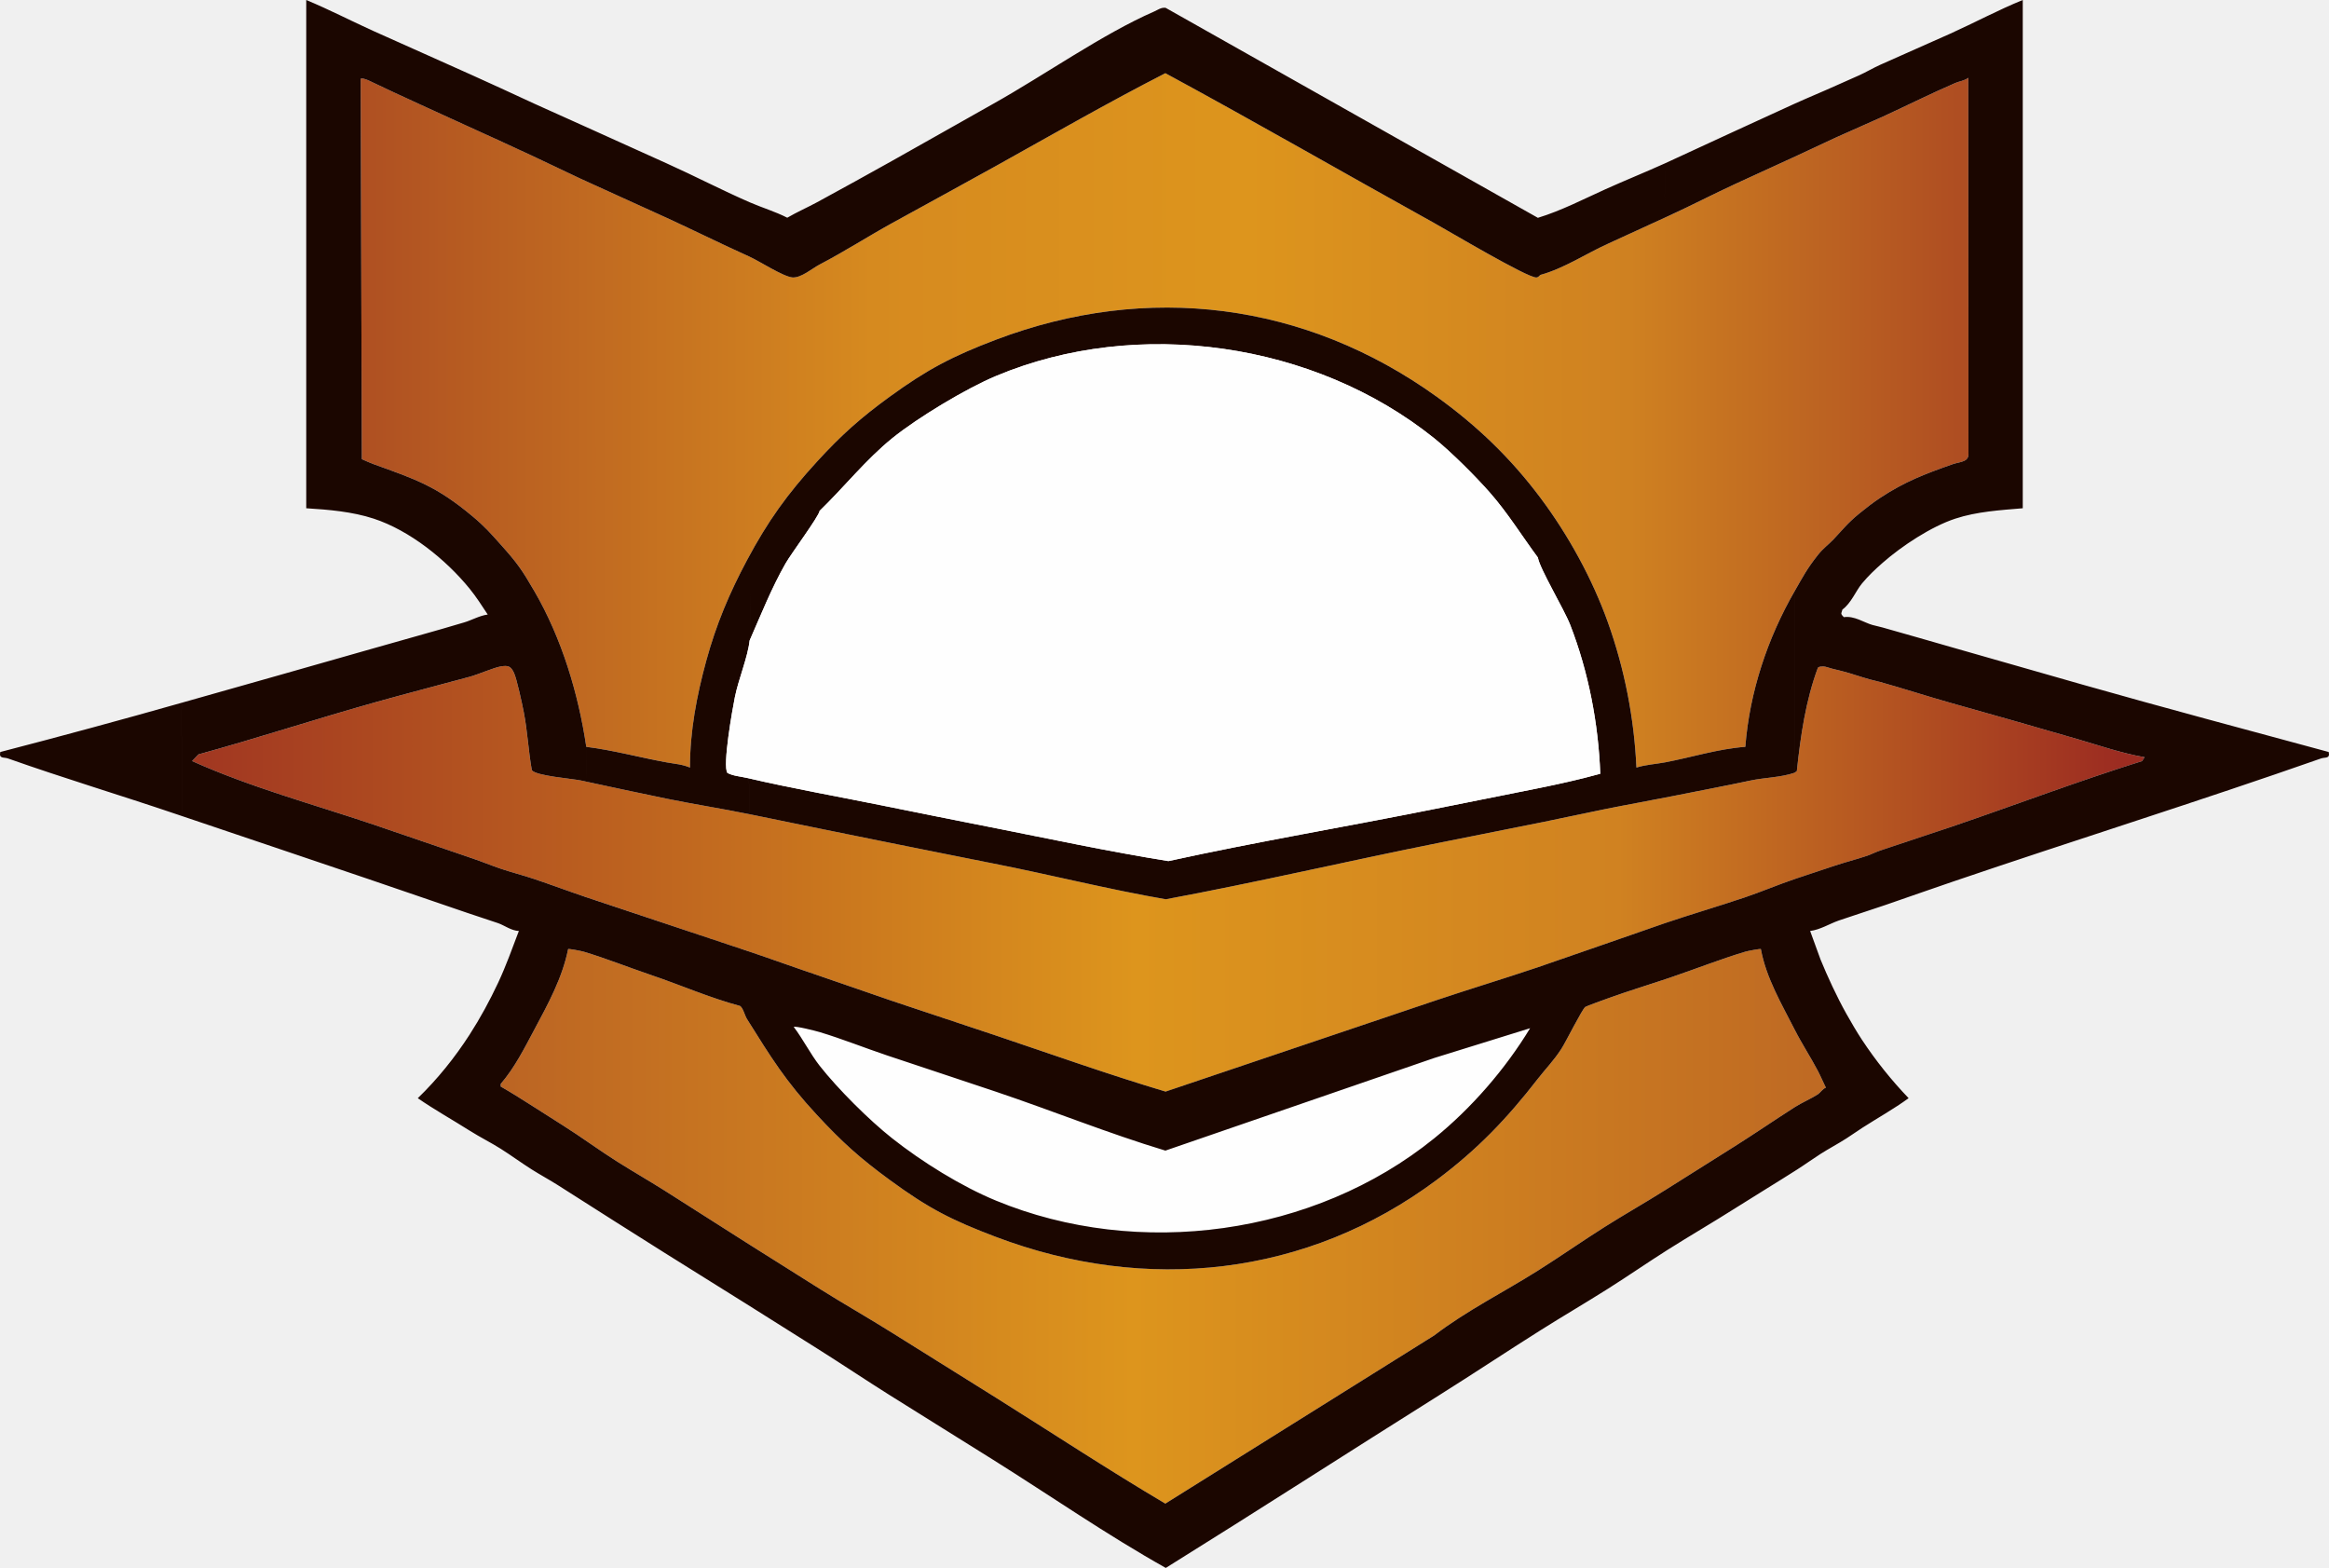
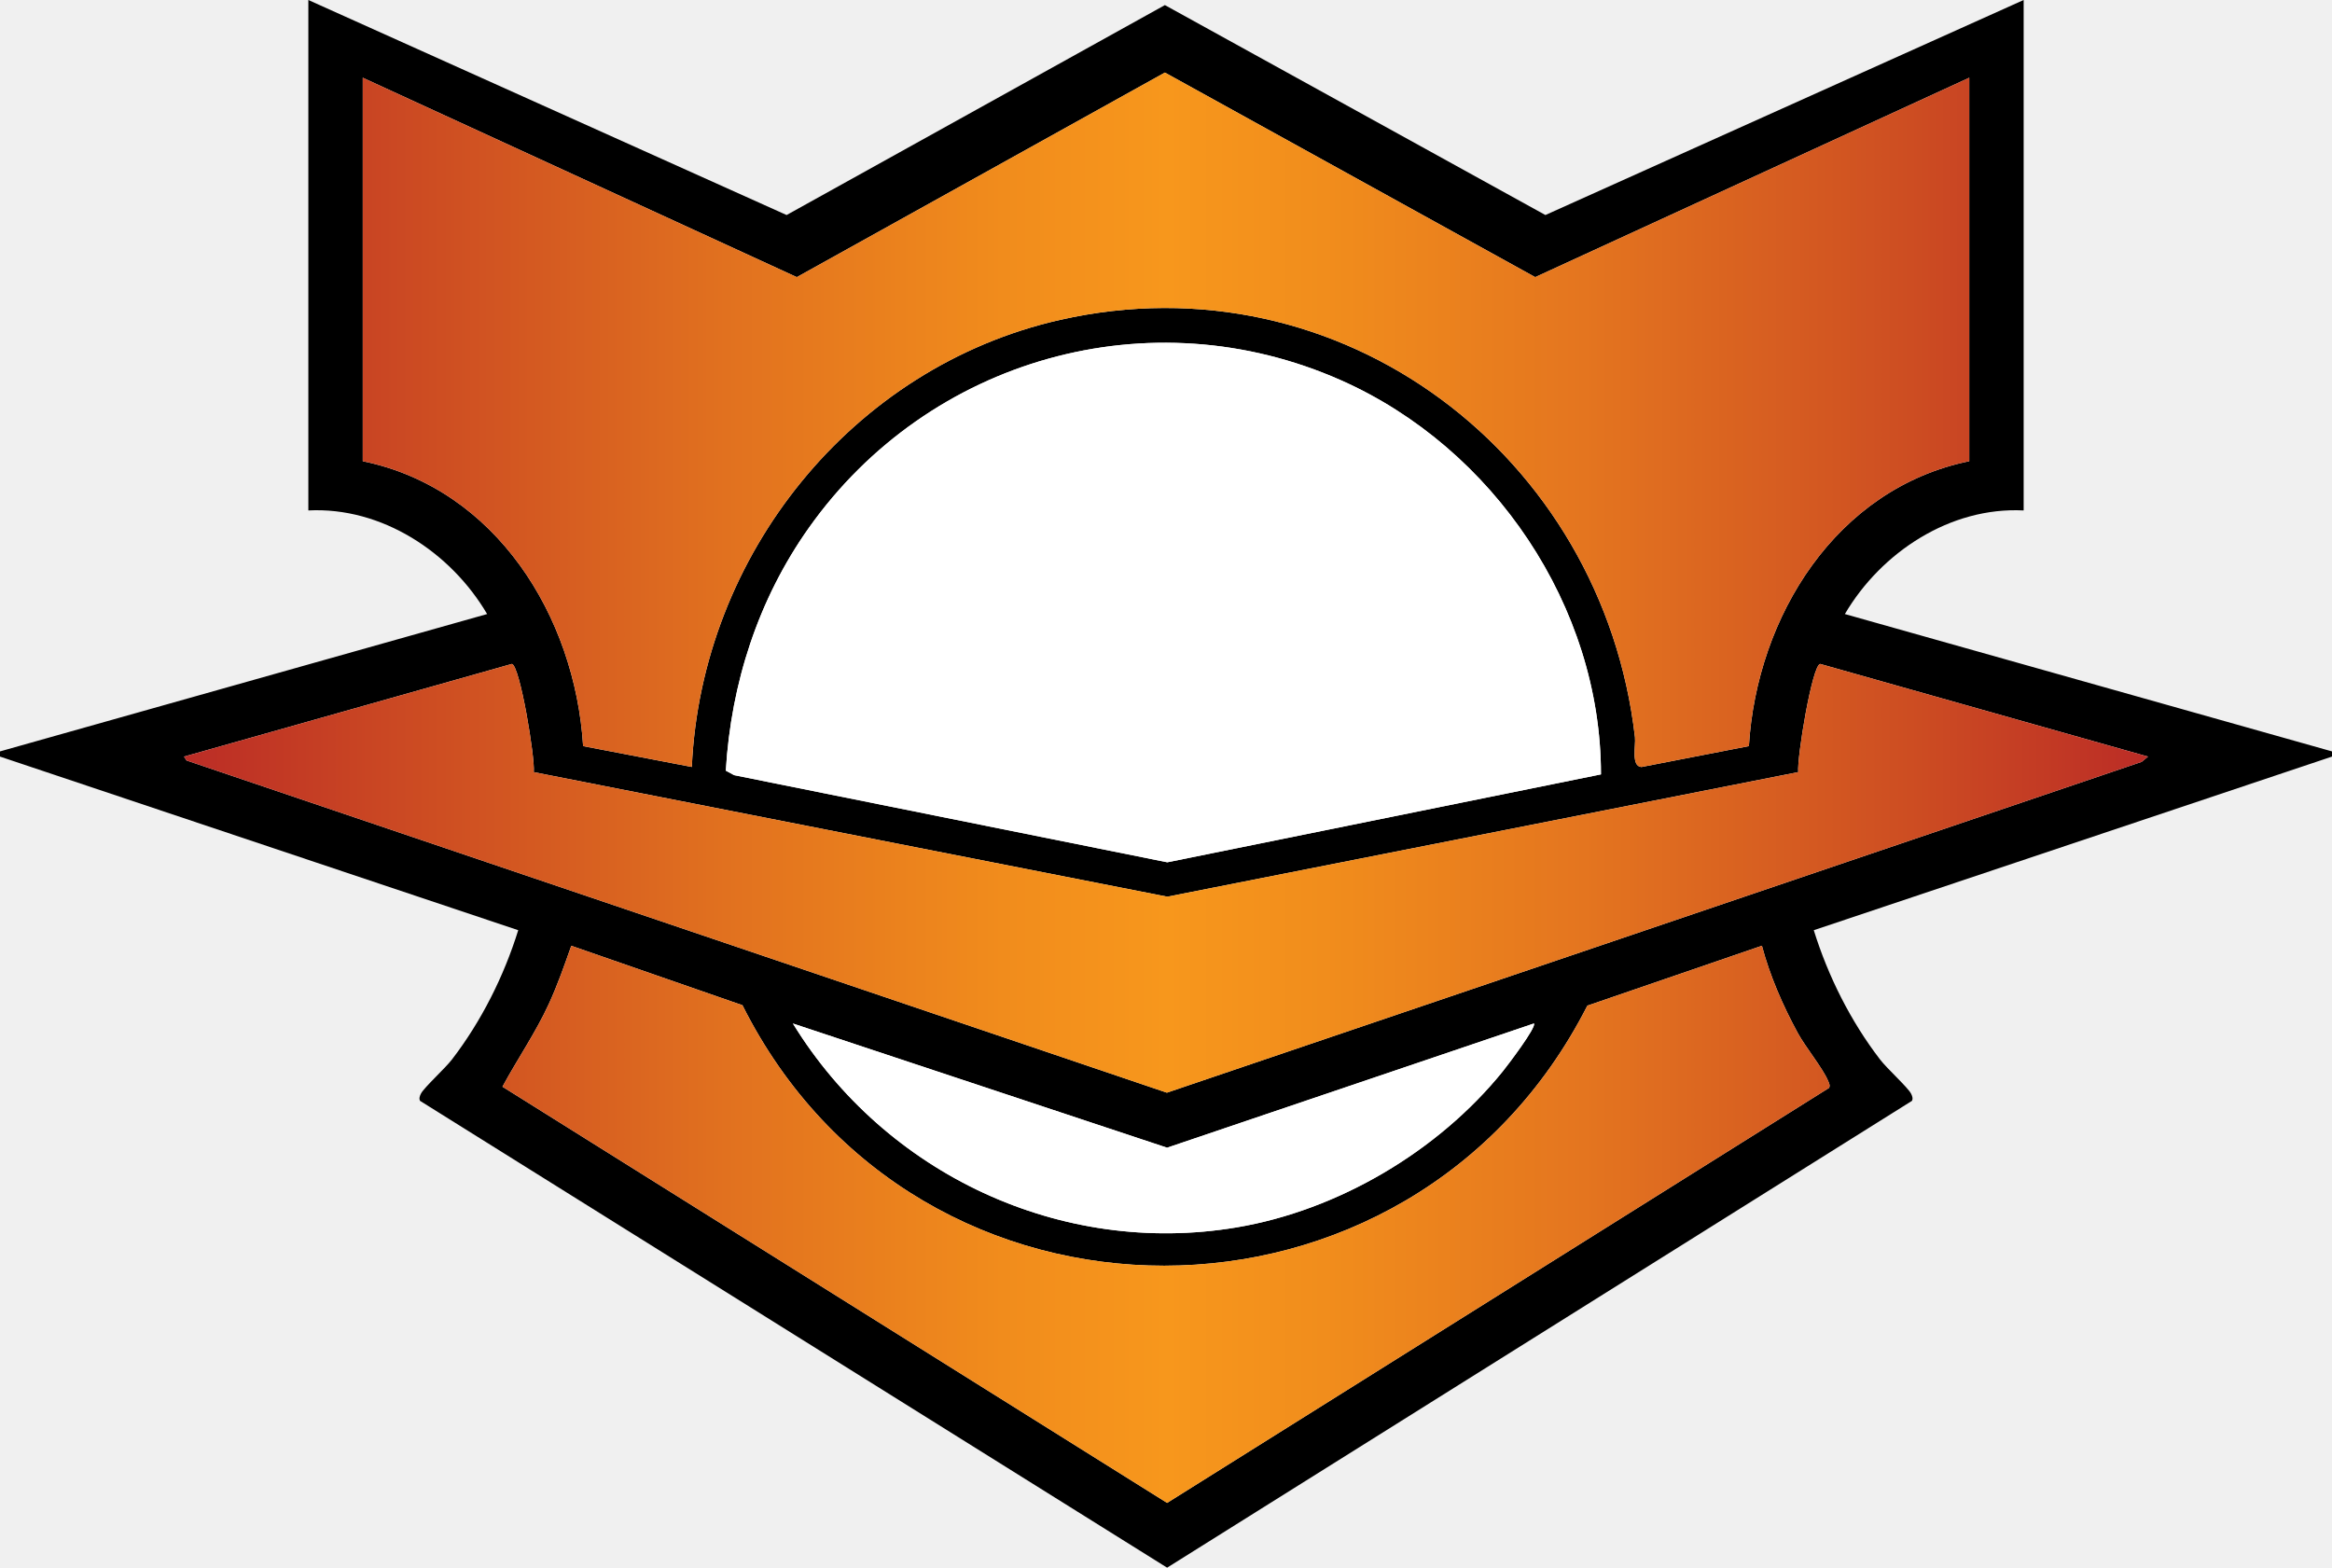
- <svg xmlns="http://www.w3.org/2000/svg" id="Layer_1" width="215.57" height="145.115" viewBox="0 0 215.57 145.115">
+ <svg xmlns="http://www.w3.org/2000/svg" id="Layer_1" width="216" height="145.208" viewBox="0 0 216 145.208">
  <defs>
-     <style>.cls-1{fill:url(#linear-gradient-2);}.cls-2{fill:url(#linear-gradient-3);}.cls-3{fill:#1b0600;}.cls-4{fill:#fefefe;}.cls-5{fill:url(#linear-gradient);}</style>
-     <linearGradient id="linear-gradient" x1="1124.736" y1="-1960.984" x2="622.736" y2="-1961.078" gradientTransform="translate(-102.3632 -357.1552) scale(.24 -.24)" gradientUnits="userSpaceOnUse">
-       <stop offset="0" stop-color="#bf6a23" />
-       <stop offset=".52" stop-color="#dd951d" />
-       <stop offset="1" stop-color="#bc6523" />
-     </linearGradient>
-     <linearGradient id="linear-gradient-2" x1="506.521" y1="-1826.981" x2="1243.521" y2="-1827.129" gradientTransform="translate(-102.3632 -357.1552) scale(.24 -.24)" gradientUnits="userSpaceOnUse">
-       <stop offset="0" stop-color="#a23821" />
-       <stop offset=".486" stop-color="#dd951d" />
-       <stop offset=".738" stop-color="#d08221" />
-       <stop offset="1" stop-color="#9c2c21" />
-     </linearGradient>
-     <linearGradient id="linear-gradient-3" x1="1181.641" y1="-1650.241" x2="566.641" y2="-1650.286" gradientTransform="translate(-102.3632 -357.1552) scale(.24 -.24)" gradientUnits="userSpaceOnUse">
-       <stop offset="0" stop-color="#af4e22" />
-       <stop offset=".206" stop-color="#cf8121" />
-       <stop offset=".446" stop-color="#dd951d" />
-       <stop offset=".681" stop-color="#d68a1f" />
-       <stop offset="1" stop-color="#af5022" />
+     <style>.cls-1{fill:#fff;}.cls-2{fill:url(#linear-gradient);}</style>
+     <linearGradient id="linear-gradient" x1="17.04" y1="72.965" x2="198.96" y2="72.965" gradientUnits="userSpaceOnUse">
+       <stop offset="0" stop-color="#bb2c26" />
+       <stop offset=".094" stop-color="#c94523" />
+       <stop offset=".276" stop-color="#e1711f" />
+       <stop offset=".417" stop-color="#f18c1c" />
+       <stop offset=".5" stop-color="#f7971c" />
+       <stop offset=".581" stop-color="#f18d1c" />
+       <stop offset=".713" stop-color="#e4751f" />
+       <stop offset=".879" stop-color="#cd4d22" />
+       <stop offset="1" stop-color="#bb2c26" />
    </linearGradient>
  </defs>
-   <path class="cls-5" d="M54.025,88.08c1.951.58,4.234,1.481,6.24,2.16,2.746.929,5.418,2.109,8.236,2.863.296.208.423.863.644,1.217,2.248,3.588,3.567,5.74,6.48,8.88,2.33,2.511,3.959,3.978,6.72,6,3.578,2.621,5.691,3.71,9.84,5.28,13.879,5.253,28.784,3.691,40.8-5.28,3.762-2.809,6.501-5.673,9.36-9.36.727-.937,1.443-1.641,2.165-2.755.446-.688,1.919-3.67,2.225-3.894.104-.076,1.73-.661,2.09-.791,1.871-.677,3.865-1.279,5.76-1.92,2.234-.756,4.78-1.752,6.96-2.4.229-.068,1.384-.289,1.439-.241.496,2.687,1.909,5.053,3.121,7.441.669,1.317,1.521,2.617,2.16,3.84.257.491.487,1.044.737,1.546-.301.105-.511.466-.737.614-.606.398-1.464.754-2.16,1.2-1.844,1.181-3.672,2.432-5.52,3.6-2.155,1.362-4.324,2.72-6.48,4.08-1.813,1.144-3.702,2.213-5.52,3.36-2.099,1.324-4.149,2.762-6.24,4.08-3.179,2.004-6.592,3.701-9.6,6l-24.884,15.562c-5.304-3.138-10.458-6.531-15.676-9.802-3.195-2.003-6.406-3.996-9.6-6-2.212-1.388-4.544-2.711-6.72-4.08-2.147-1.35-4.358-2.745-6.48-4.08-2.617-1.646-5.278-3.379-7.92-5.04-1.423-.895-2.93-1.765-4.32-2.64-1.689-1.063-3.337-2.287-5.04-3.36-.877-.552-1.761-1.118-2.64-1.68-1.019-.651-2.065-1.313-3.12-1.92v-.24c1.302-1.519,2.186-3.295,3.12-5.04,1.265-2.365,2.586-4.772,3.121-7.441.055-.048,1.21.173,1.439.241h0Z" />
-   <path class="cls-4" d="M75.865,95.52c2.06.62,4.179,1.468,6.24,2.16,3.353,1.126,6.727,2.231,10.08,3.36,5.221,1.757,10.39,3.854,15.683,5.451l24.877-8.571,8.882-2.758c-2.291,3.78-5.43,7.402-8.882,10.198-11.102,8.992-27.357,11.212-40.56,5.76-3.245-1.34-6.846-3.586-9.6-5.76-2.143-1.691-5.034-4.575-6.72-6.72-.845-1.075-1.556-2.492-2.4-3.598.147-.11,2.044.37,2.4.478Z" />
-   <path class="cls-1" d="M49.225,71.28c.373.532,3.733.783,4.56.96,2.638.564,5.273,1.14,7.92,1.68,2.549.52,5.136.922,7.68,1.44,4.319.88,8.631,1.777,12.96,2.64,3.198.637,6.395,1.291,9.6,1.92,5.32,1.045,10.609,2.387,15.96,3.311,8.471-1.574,16.88-3.548,25.32-5.231,3.201-.638,6.404-1.276,9.6-1.92,1.922-.387,3.845-.814,5.76-1.2,2.046-.413,4.176-.787,6.24-1.2,2.41-.482,4.795-.925,7.2-1.44,1.281-.274,2.792-.279,4.08-.72l.207-.153c.343-3.227.822-6.547,1.953-9.574.134-.107.315-.11.479-.113.229-.004.677.179.96.24.302.065.655.161.96.24.783.204,1.6.5,2.4.72.321.088.647.153.96.24,2.161.602,4.316,1.312,6.48,1.92,3.922,1.103,7.849,2.219,11.76,3.36,2.08.607,4.099,1.312,6.24,1.683l-.239.358c-5.977,1.871-11.838,4.104-17.76,6.12-2.151.732-4.327,1.429-6.48,2.16-.445.151-.848.36-1.2.48-1.014.345-2.094.611-3.12.96-1.195.406-2.405.794-3.6,1.2-1.525.518-3.089,1.181-4.56,1.68-2.441.829-4.978,1.564-7.44,2.4-1.842.625-3.683,1.299-5.52,1.92-2.083.704-4.162,1.458-6.24,2.16-3.18,1.074-6.416,2.046-9.6,3.12l-24.86,8.388c-5.364-1.6-10.638-3.487-15.94-5.268-3.114-1.046-6.247-2.07-9.36-3.12-2.32-.783-4.635-1.615-6.96-2.4-2.081-.702-4.159-1.458-6.24-2.16-3.113-1.051-6.248-2.067-9.36-3.12-1.914-.648-3.846-1.273-5.76-1.92-1.6-.541-3.193-1.137-4.8-1.68-1.022-.345-2.107-.618-3.12-.96-.882-.298-1.747-.659-2.64-.96-3.042-1.027-6.076-2.094-9.12-3.12-5.612-1.891-11.404-3.455-16.803-5.882l.584-.616c5.429-1.493,10.804-3.258,16.218-4.782,2.941-.828,5.93-1.597,8.88-2.4.827-.225,2.239-.851,2.88-.96.694-.118.931-.022,1.222.578.264.545.764,2.891.912,3.647.346,1.777.427,3.597.746,5.374h0Z" />
-   <path class="cls-2" d="M132.745,20.64c1.355.751,8.664,5.103,9.466,5.041.214-.016.316-.225.374-.241,2.181-.599,4.196-1.953,6.24-2.88,1.925-.873,3.841-1.758,5.76-2.64,2.016-.927,3.998-1.955,6-2.88,1.908-.881,3.858-1.76,5.76-2.64,1.192-.551,2.417-1.133,3.6-1.68.697-.322,1.462-.637,2.16-.96.716-.331,1.445-.632,2.16-.96,2.229-1.024,4.476-2.151,6.72-3.12.382-.165.839-.203,1.198-.48l.015,34.692c.086.895-.773.828-1.452,1.067-2.578.91-4.41,1.595-6.72,3.12-.704.464-1.271.914-1.92,1.44-1.086.88-1.561,1.516-2.4,2.4-.484.51-.932.802-1.44,1.44-1.011,1.271-1.393,2.025-2.16,3.36-2.506,4.359-4.164,9.319-4.56,14.4-2.53.188-4.967.974-7.44,1.44-.873.165-1.781.211-2.638.479-.213-4.586-1.096-9.123-2.642-13.439-1.448-4.045-3.668-8.087-6.24-11.52-2.758-3.681-5.87-6.678-9.6-9.36-12.162-8.743-26.773-10.602-40.8-5.28-4.008,1.521-6.348,2.739-9.84,5.28-2.697,1.963-4.466,3.538-6.72,6-2.754,3.008-4.544,5.498-6.48,9.12-1.632,3.053-2.854,5.95-3.772,9.308-.888,3.247-1.509,6.51-1.511,9.892-.685-.299-1.434-.348-2.158-.48-2.482-.452-4.93-1.125-7.44-1.44-.73-4.922-2.271-10.045-4.8-14.4-1.152-1.985-1.581-2.604-3.12-4.32-.974-1.086-1.466-1.661-2.64-2.64-3.314-2.764-5.178-3.378-9.12-4.8-.359-.13-.741-.307-1.094-.466l-.107-35.173c.018-.174.658.089.721.119,3.106,1.489,6.233,2.88,9.36,4.32.876.404,1.766.797,2.64,1.2,1.004.463,2.088.963,3.12,1.44,1.518.701,3.033,1.456,4.56,2.16,2.625,1.21,5.326,2.409,7.92,3.6,2.553,1.172,5.1,2.437,7.68,3.6.888.4,3.134,1.863,3.978,1.917.793.051,1.83-.847,2.502-1.197,2.297-1.199,4.465-2.595,6.72-3.84,3.197-1.765,6.409-3.503,9.6-5.28,5.202-2.897,10.377-5.872,15.681-8.586,8.35,4.52,16.578,9.265,24.879,13.866Z" />
-   <path class="cls-3" d="M49.465,54.72l-.24,16.56c-.319-1.777-.399-3.597-.746-5.374-.148-.757-.648-3.102-.912-3.647-.291-.601-.528-.696-1.222-.578v-11.28c1.539,1.716,1.968,2.335,3.12,4.32ZM132.745,123.6c.038,1.558-.052,3.131-0,4.691.015.462-.245.963.48.829-8.45,5.31-16.849,10.719-25.321,15.995-5.478-3.072-10.646-6.663-15.959-9.995.549-1.788.094-3.896.24-5.76,5.219,3.272,10.373,6.665,15.676,9.802l24.884-15.562v-0ZM92.185,129.36c-.146,1.864.309,3.972-.24,5.76-3.195-2.003-6.407-3.994-9.6-6,.549-1.788.094-3.896.24-5.76,3.194,2.004,6.405,3.997,9.6,6v0ZM142.345,117.6c.146,1.783-.309,3.815.24,5.52-3.128,1.973-6.223,4.029-9.36,6-.725.134-.465-.367-.48-.829-.052-1.56.038-3.133 0-4.691,3.008-2.299,6.421-3.996,9.6-6h-0ZM49.465,81.36v13.92c-.934,1.745-1.818,3.521-3.12,5.04,0-2.677.032-5.364.004-8.043-.004-.406.153-1.067-.244-1.317.731-1.559,1.31-3.188,1.921-4.796-.695-.021-1.349-.527-1.921-.724.548-1.538.096-3.42.24-5.04,1.013.342,2.098.615,3.12.96ZM69.385,115.2c-.146,1.783.309,3.815-.24,5.52-2.551-1.608-5.128-3.19-7.68-4.8.415-1.733.383-4.023,0-5.76,2.642,1.661,5.303,3.394,7.92,5.04ZM169.705,80.16c.04,1.398-.055,2.811-0,4.211.018.462-.247.963.48.829-.827.288-1.714.85-2.641.964l.961,2.636-.24,10.32c-.639-1.223-1.491-2.523-2.16-3.84v-13.92c1.195-.406,2.405-.794,3.6-1.2ZM82.585,123.36c-.146,1.864.309,3.972-.24,5.76-2.253-1.415-4.473-2.908-6.72-4.32.549-1.705.094-3.737.24-5.52,2.176,1.369,4.508,2.692,6.72,4.08ZM75.865,119.28c-.146,1.783.309,3.815-.24,5.52-2.154-1.354-4.358-2.743-6.48-4.08.549-1.705.094-3.737.24-5.52,2.122,1.335,4.333,2.73,6.48,4.08ZM160.585,106.08c-.383,1.737-.415,4.027,0,5.76-2.056,1.305-4.216,2.56-6.24,3.84-.549-1.705-.094-3.737-.24-5.52,2.156-1.36,4.325-2.718,6.48-4.08h0ZM148.825,119.28c-2.064,1.304-4.181,2.541-6.24,3.84-.549-1.705-.094-3.737-.24-5.52,2.092-1.318,4.141-2.756,6.24-4.08.146,1.864-.309,3.972.24,5.76ZM168.505,88.8c.632,1.547,1.501,3.436,2.4,5.04v11.52c-.789.508-1.61.935-2.4,1.44-.549-1.705-.094-3.737-.24-5.52.226-.148.436-.509.737-.614-.25-.502-.48-1.055-.737-1.546,0,0,.24-10.32.24-10.32ZM166.345,108.24c-1.91,1.218-3.85,2.388-5.76,3.6-.415-1.733-.383-4.023,0-5.76,1.848-1.168,3.676-2.419,5.52-3.6.146,1.864-.309,3.972.24,5.76h-0ZM46.345,100.32v6c-.855-.541-1.933-1.081-2.88-1.68.398-.249.239-.91.244-1.317.026-2.078.022-4.169,0-6.247-.004-.406.153-1.067-.244-1.317.979-1.516,1.873-3.164,2.64-4.8.397.249.24.911.244,1.317.028,2.679-.004,5.367-.004,8.043ZM154.105,110.16c.146,1.783-.309,3.815.24,5.52-1.833,1.16-3.668,2.43-5.52,3.6-.549-1.788-.094-3.896-.24-5.76,1.818-1.147,3.707-2.216,5.52-3.36ZM57.145,107.52c-.146,1.783.309,3.815-.24,5.52-1.758-1.109-3.556-2.27-5.28-3.36l.48-5.52c1.703,1.073,3.351,2.297,5.04,3.36ZM61.465,110.16c.383,1.737.415,4.027,0,5.76-1.519-.958-3.043-1.923-4.56-2.88.549-1.705.094-3.737.24-5.52,1.39.875,2.897,1.745,4.32,2.64ZM43.465,104.64c-1.59-1.006-3.244-1.928-4.795-3,1.822-1.76,3.424-3.756,4.795-5.88.397.249.24.911.244,1.317.022,2.078.026,4.169,0,6.247-.005.406.154,1.067-.244,1.317ZM172.345,104.4c-.397-.249-.24-.911-.244-1.317-.019-1.839-.023-3.688,0-5.527.005-.406-.154-1.067.244-1.317,1.271,1.926,2.718,3.733,4.315,5.4-1.381,1.006-2.884,1.839-4.315,2.76ZM46.345,100.56c1.055.607,2.101,1.269,3.12,1.92-.146,1.864.309,3.972-.24,5.76-.975-.616-1.921-1.313-2.88-1.92,0-1.917,0-3.843,0-5.76ZM170.905,93.84c.429.766.959,1.671,1.44,2.4-.398.249-.239.91-.244,1.317-.023,1.839-.019,3.688,0,5.527.004.406-.153,1.067.244,1.317-.447.288-.946.642-1.44.96v-11.52ZM49.465,102.48c.879.562,1.763,1.128,2.64,1.68l-.48,5.52c-.779-.492-1.607-.939-2.4-1.44.549-1.788.094-3.896.24-5.76ZM168.265,101.28c.146,1.783-.309,3.815.24,5.52-.716.457-1.434.977-2.16,1.44-.549-1.788-.094-3.896-.24-5.76.696-.446,1.554-.802,2.16-1.2ZM54.265,83.04c-.144,1.62.308,3.502-.24,5.04-.229-.068-1.384-.289-1.439-.241-.535,2.668-1.856,5.076-3.121,7.441v-13.92c1.607.543,3.2,1.139,4.8,1.68ZM166.105,81.36v13.92c-1.212-2.388-2.626-4.754-3.121-7.441-.055-.048-1.21.173-1.439.241v-5.04c1.471-.499,3.035-1.162,4.56-1.68ZM132.985,109.2c-12.016,8.971-26.921,10.533-40.8,5.28v-3.36c13.203,5.452,29.458,3.232,40.56-5.76.135,1.222-.302,2.756.24,3.84ZM142.345,89.52v10.32c-2.859,3.687-5.598,6.551-9.36,9.36-.542-1.084-.105-2.618-.24-3.84,3.452-2.796,6.592-6.418,8.882-10.198l-8.882,2.758v-5.28c3.184-1.074,6.42-2.046,9.6-3.12ZM75.625,90.24c.524,1.652.113,3.558.24,5.28-.356-.107-2.253-.587-2.4-.478.844,1.105,1.555,2.522,2.4,3.598-.142,1.457.307,3.19-.24,4.56-2.913-3.14-4.232-5.292-6.48-8.88.55-1.954.093-4.213.24-6.24,2.081.702,4.159,1.458,6.24,2.16ZM92.185,111.12v3.36c-4.149-1.57-6.262-2.659-9.84-5.28.542-1.084.105-2.618.24-3.84,2.754,2.174,6.355,4.42,9.6,5.76ZM82.585,105.36c-.135,1.222.302,2.756-.24,3.84-2.761-2.022-4.39-3.489-6.72-6,.547-1.37.098-3.103.24-4.56,1.686,2.145,4.577,5.029,6.72,6.72ZM168.265,51.36c.204,3.073-.269,6.47-.016,9.503.042.507.028.561.496.817-.165.003-.346.005-.479.113-1.132,3.027-1.611,6.347-1.953,9.574l-.207.153v-16.8c.767-1.335,1.149-2.089,2.16-3.36h0ZM192.745,63.36c7.573,2.151,15.2,4.181,22.8,6.24.14.648-.329.461-.712.596-11.305,3.967-22.75,7.544-34.088,11.404-.548-1.538-.096-3.42-.24-5.04,5.923-2.016,11.783-4.249,17.76-6.12l.239-.358c-2.141-.37-4.16-1.076-6.24-1.683.034-1.399-.047-2.81-0-4.211.015-.462-.245-.963.48-.829ZM34.585,60v5.04c-5.414,1.524-10.789,3.289-16.218,4.782l-.584.616c5.399,2.428,11.191,3.991,16.803,5.882-.04,1.398.055,2.811 0,4.211-.018.462.247.963-.48.829-5.911-2.014-11.847-3.994-17.76-6,.727.134.462-.367.48-.829.125-3.154-.092-6.337-0-9.491,5.912-1.68,11.851-3.342,17.76-5.04ZM16.825,65.04c-.092,3.153.125,6.337 0,9.491-.018.462.247.963-.48.829-5.184-1.759-10.445-3.335-15.608-5.164-.382-.135-.852.053-.712-.596,5.611-1.456,11.225-2.976,16.8-4.56ZM43.705,79.44c-.04,1.398.055,2.811 0,4.211-.018.462.247.963-.48.829-3.033-1.045-6.086-2.086-9.12-3.12.727.134.462-.367.48-.829.055-1.4-.04-2.813-0-4.211,3.044,1.026,6.078,2.093,9.12,3.12ZM180.505,76.56c.144,1.62-.308,3.502.24,5.04-2.077.707-4.161,1.446-6.24,2.16-.727.134-.462-.367-.48-.829-.055-1.4.04-2.813 0-4.211,2.153-.731,4.329-1.428,6.48-2.16ZM172.825,79.2c.144,1.62-.308,3.502.24,5.04-.956.329-1.931.63-2.88.96-.727.134-.462-.367-.48-.829-.055-1.4.04-2.813 0-4.211,1.026-.349,2.106-.615,3.12-.96ZM46.345,80.4c-.144,1.62.308,3.502-.24,5.04-.953-.328-1.922-.63-2.88-.96.727.134.462-.367.48-.829.055-1.4-.04-2.813-0-4.211.893.301,1.758.662,2.64.96ZM174.025,78.72c.04,1.398-.055,2.811-0,4.211.018.462-.247.963.48.829-.479.165-.966.317-1.44.48-.548-1.538-.096-3.42-.24-5.04.352-.12.755-.329,1.2-.48h0ZM180.985,60c3.915,1.111,7.874,2.256,11.76,3.36-.725-.134-.465.367-.48.829-.047,1.401.034,2.812 0,4.211-3.91-1.141-7.838-2.257-11.76-3.36.034-1.399-.047-2.81-0-4.211.015-.462-.245-.963.48-.829ZM42.985,57.6c.839-.029.663-.148.721.588.106,1.35.107,3.159-.241,4.452-2.95.803-5.939,1.572-8.88,2.4v-5.04c2.785-.8,5.628-1.568,8.4-2.4ZM180.985,60c-.725-.134-.465.367-.48.829-.047,1.401.034,2.812 0,4.211-2.164-.608-4.319-1.318-6.48-1.92.144-1.62-.308-3.502.24-5.04,2.248.627,4.481,1.284,6.72,1.92h-0ZM173.305,57.84c-.725-.134-.465.367-.48.829-.044,1.339-.152,2.95.24,4.211-.8-.22-1.617-.516-2.4-.72-.048-1.674.066-3.368,0-5.04.963-.15,1.882.509,2.64.72ZM173.305,57.84c.308.085.628.147.96.24-.548,1.538-.096,3.42-.24,5.04-.313-.087-.639-.152-.96-.24-.392-1.261-.284-2.872-.24-4.211.015-.462-.245-.963.48-.829ZM69.385,88.08c-.147,2.027.31,4.286-.24,6.24-.222-.354-.349-1.009-.644-1.217-2.817-.754-5.49-1.934-8.236-2.863-.127-1.722.284-3.628-.24-5.28,3.112,1.053,6.247,2.069,9.36,3.12ZM148.585,87.36c.144,1.62-.308,3.502.24,5.04-.36.13-1.985.715-2.09.791-.306.224-1.779,3.206-2.225,3.894-.722,1.114-1.439,1.818-2.165,2.755v-10.32c2.078-.702,4.157-1.456,6.24-2.16h-0ZM161.545,83.04v5.04c-2.18.648-4.726,1.644-6.96,2.4-.727.134-.462-.367-.48-.829-.055-1.4.04-2.813 0-4.211,2.462-.836,4.999-1.571,7.44-2.4ZM60.025,84.96c.524,1.652.113,3.558.24,5.28-2.006-.679-4.289-1.58-6.24-2.16.548-1.538.096-3.42.24-5.04,1.914.647,3.846,1.272,5.76,1.92ZM154.105,85.44c.04,1.398-.055,2.811-0,4.211.018.462-.247.963.48.829-1.895.641-3.889,1.243-5.76,1.92-.548-1.538-.096-3.42-.24-5.04,1.837-.621,3.678-1.295,5.52-1.92ZM132.745,97.92l-24.877,8.571c-5.293-1.596-10.461-3.694-15.683-5.451-.127-1.722.284-3.628-.24-5.28,5.301,1.781,10.575,3.668,15.94,5.268l24.86-8.388v5.28ZM132.745,74.88l0,3.122.48-.002c-8.44,1.683-16.849,3.657-25.32,5.231-5.351-.925-10.64-2.266-15.96-3.311.327-.751.611-2.883-.24-3.36,5.469,1.082,10.93,2.251,16.441,3.136,8.162-1.788,16.411-3.171,24.599-4.816ZM91.945,95.76c.524,1.652.113,3.558.24,5.28-3.353-1.129-6.727-2.234-10.08-3.36.727.134.462-.367.48-.829.055-1.4-.04-2.813-0-4.211,3.113,1.05,6.246,2.074,9.36,3.12ZM82.105,74.64c.851.477.567,2.609.24,3.36-4.329-.863-8.641-1.76-12.96-2.64-.087-1.104.236-2.34-.24-3.36,4.229.985,8.686,1.768,12.96,2.64ZM82.585,92.64c-.04,1.398.055,2.811 0,4.211-.018.462.247.963-.48.829-2.061-.692-4.18-1.54-6.24-2.16-.127-1.722.284-3.628-.24-5.28,2.325.785,4.64,1.617,6.96,2.4ZM91.705,76.56c.851.477.567,2.609.24,3.36-3.205-.629-6.402-1.283-9.6-1.92.327-.751.611-2.883-.24-3.36,3.193.651,6.404,1.288,9.6,1.92ZM142.345,72.96l0,3.122.48-.002c-3.196.644-6.399,1.282-9.6,1.92l-.48.002-0-3.122c3.193-.641,6.404-1.275,9.6-1.92ZM161.545,69.12c-.08,1.021.055,2.095 0,3.122l.48-.002c-2.405.515-4.79.958-7.2,1.44l-.721.001.001-3.121c2.473-.466,4.91-1.252,7.44-1.44ZM61.705,70.56v3.36c-2.647-.54-5.282-1.116-7.92-1.68l.48.002c-.098-.98.14-2.182 0-3.122,2.51.315,4.958.988,7.44,1.44ZM180.505,3.12c2.244-1.012,4.435-2.191,6.72-3.12v47.04c-2.08.175-4.247.307-6.24.96-.725.134-.465-.367-.48-.829-.044-1.339-.152-2.95.24-4.211.679-.24,1.539-.172,1.452-1.067l-.015-34.692c-.358.277-.815.315-1.198.48-.727.134-.462-.367-.48-.829-.049-1.24.035-2.493 0-3.731h0ZM132.985,14.88c-.549,1.788-.094,3.896-.24,5.76-8.301-4.601-16.53-9.347-24.879-13.866-5.303,2.714-10.478,5.689-15.681,8.586-.146-1.864.309-3.972-.24-5.76,4.633-2.59,10.13-6.463,14.869-8.529.35-.152.656-.401,1.073-.348,0,0,25.098,14.157,25.098,14.157ZM34.585,2.88c-.035,1.238.049,2.491 0,3.731-.018.462.247.963-.48.829-.063-.03-.703-.293-.721-.119l.107,35.173c.353.159.735.336,1.094.466v5.04c-1.98-.647-4.167-.832-6.24-.96V0c2.115.874,4.157,1.941,6.24,2.88ZM91.945,9.6c.549,1.788.094,3.896.24,5.76-3.191,1.777-6.403,3.515-9.6,5.28v-5.76c3.076-1.714,6.244-3.538,9.36-5.28ZM142.345,20.16l.24,5.28c-.058.016-.16.225-.374.241-.803.061-8.112-4.29-9.466-5.041.146-1.864-.309-3.972.24-5.76l9.36,5.28h-0ZM43.705,47.76c-.148,2.189.31,4.601-.24,6.72-2.2-2.699-5.542-5.388-8.88-6.48v-5.04c3.942,1.422,5.806,2.035,9.12,4.8ZM43.705,6.96c-.143,1.538.308,3.346-.24,4.8-3.127-1.44-6.254-2.831-9.36-4.32.727.134.462-.367.48-.829.049-1.24-.035-2.493-0-3.731,3.033,1.367,6.088,2.709,9.12,4.08ZM82.585,14.88v5.76c-2.255,1.245-4.423,2.641-6.72,3.84-.146-1.864.309-3.972-.24-5.76,2.308-1.247,4.682-2.571,6.96-3.84ZM69.385,18.72v5.04c-2.58-1.163-5.127-2.428-7.68-3.6v-5.04c2.568,1.155,5.11,2.48,7.68,3.6ZM54.265,11.76c2.487,1.124,5.076,2.297,7.44,3.36v5.04c-2.594-1.191-5.295-2.39-7.92-3.6.727.134.462-.367.48-.829.052-1.32-.038-2.653-0-3.971ZM180.745,42.96c-.392,1.261-.284,2.872-.24,4.211.015.462-.245.963.48.829-2.233.731-4.955,2.531-6.72,4.08-.549-1.871-.093-4.054-.24-6,2.31-1.525,4.142-2.21,6.72-3.12ZM75.625,18.72c.549,1.788.094,3.896.24,5.76-.671.35-1.709,1.249-2.502,1.197-.845-.055-3.091-1.518-3.978-1.917v-5.04c1.141.497,2.365.858,3.483,1.43.893-.52,1.852-.942,2.757-1.43ZM46.345,50.4v11.28c-.641.109-2.053.735-2.88.96.347-1.293.347-3.101.241-4.452-.058-.737.119-.618-.721-.588.677-.203,1.421-.629,2.159-.723-.536-.81-1.065-1.643-1.679-2.397.55-2.119.092-4.531.24-6.72,1.174.979,1.666,1.554,2.64,2.64ZM148.825,22.56c-2.044.927-4.059,2.281-6.24,2.88l-.24-5.28c2.157-.656,4.193-1.715,6.24-2.64.144,1.62-.308,3.502.24,5.04ZM160.345,12.24c.143,1.538-.308,3.346.24,4.8-2.002.925-3.984,1.953-6,2.88-.727.134-.462-.367-.48-.829-.052-1.32.038-2.653 0-3.971,2.08-.942,4.156-1.935,6.24-2.88h-0ZM180.505,3.12c.035,1.238-.049,2.491-0,3.731.018.462-.247.963.48.829-2.244.969-4.491,2.096-6.72,3.12-.548-1.454-.097-3.262-.24-4.8,2.151-.971,4.329-1.91,6.48-2.88h0ZM166.345,14.4c-1.902.88-3.852,1.759-5.76,2.64-.548-1.454-.097-3.262-.24-4.8,1.92-.87,3.838-1.77,5.76-2.64.143,1.538-.308,3.346.24,4.8ZM154.105,15.12c.037,1.318-.052,2.651-0,3.971.018.462-.247.963.48.829-1.919.882-3.835,1.767-5.76,2.64-.548-1.538-.096-3.42-.24-5.04,1.825-.824,3.701-1.576,5.52-2.4ZM54.265,11.76c-.037,1.318.052,2.651 0,3.971-.018.462.247.963-.48.829-1.527-.704-3.042-1.459-4.56-2.16.548-1.454.097-3.262.24-4.8,1.595.723,3.204,1.439,4.8,2.16ZM172.345,54c-.581.698-.994,1.818-1.813,2.415l-.103.339c.001.199.234.33.236.366.066,1.672-.048,3.366,0,5.04-.304-.079-.658-.175-.96-.24v-12c.839-.884,1.314-1.52,2.4-2.4.148,2.108-.31,4.443.24,6.48h0ZM169.945,7.92c-.373,1.407-.425,3.381,0,4.8-1.183.547-2.408,1.129-3.6,1.68-.548-1.454-.097-3.262-.24-4.8,1.272-.576,2.572-1.107,3.84-1.68h0ZM49.465,9.6c-.143,1.538.308,3.346-.24,4.8-1.032-.477-2.116-.977-3.12-1.44.548-1.454.097-3.262.24-4.8,1.041.471,2.081.969,3.12,1.44ZM46.345,8.16c-.143,1.538.308,3.346-.24,4.8-.874-.403-1.764-.796-2.64-1.2.548-1.454.097-3.262.24-4.8.878.397,1.763.803,2.64,1.2ZM174.265,52.08c-.697.612-1.322,1.202-1.92,1.92-.55-2.037-.092-4.372-.24-6.48.649-.526,1.217-.976,1.92-1.44.147,1.946-.309,4.129.24,6ZM172.105,6.96v4.8c-.698.323-1.463.638-2.16.96-.425-1.419-.373-3.393,0-4.8.717-.324,1.445-.637,2.16-.96ZM174.265,10.8c-.715.328-1.444.629-2.16.96v-4.8c.591-.267,1.253-.659,1.92-.96.143,1.538-.308,3.346.24,4.8ZM169.705,61.92c-.283-.061-.731-.244-.96-.24-.468-.256-.453-.31-.496-.817-.253-3.033.22-6.43.016-9.503.508-.638.956-.93,1.44-1.44v12ZM69.385,59.28c-.165,1.529-1.033,3.59-1.365,5.235-.225,1.116-1.16,6.373-.692,7.021.539.288,1.212.323,1.816.464.476,1.02.153,2.256.24,3.36-2.544-.518-5.131-.92-7.68-1.44v-3.36c.724.132,1.473.181,2.158.48.002-3.382.623-6.644,1.511-9.892.918-3.358,2.14-6.255,3.772-9.308.398.25.239.911.244,1.317.023,1.857.187,4.352-.004,6.123h0ZM148.825,57.6l-.24,17.28c-1.915.386-3.838.813-5.76,1.2l-.48.002-0-3.122c1.92-.388,3.886-.824,5.774-1.347-.172-4.653-1.093-9.434-2.778-13.769-.576-1.482-2.83-5.213-2.996-6.244-.172-1.071-.017-3.014-.004-4.203.004-.406-.153-1.067.244-1.317,2.572,3.433,4.792,7.475,6.24,11.52ZM54.265,69.12c.139.94-.099,2.142-0,3.122l-.48-.002c-.827-.177-4.187-.428-4.56-.96l.24-16.56c2.529,4.355,4.07,9.478,4.8,14.4ZM166.105,71.52c-1.288.441-2.799.446-4.08.72l-.48.002c.055-1.027-.08-2.1-0-3.122.396-5.081,2.054-10.041,4.56-14.4,0,0,0,16.8,0,16.8ZM148.825,57.6c1.545,4.316,2.429,8.854,2.642,13.439.857-.268,1.765-.315,2.638-.479l-.001,3.121.721-.001c-2.064.413-4.194.787-6.24,1.2l.24-17.28h-0ZM132.985,36.72c-.542,1.084-.105,2.618-.24,3.84-11.053-8.878-27.432-11.267-40.56-5.76v-3.36c14.027-5.322,28.638-3.463,40.8,5.28ZM142.585,46.08c-.397.249-.24.911-.244,1.317-.013,1.19-.168,3.132.004,4.203-1.476-1.993-2.793-4.133-4.437-6.003-1.335-1.519-3.603-3.784-5.163-5.037.135-1.222-.302-2.756.24-3.84,3.73,2.682,6.842,5.679,9.6,9.36ZM75.865,47.28c-.086.54-2.623,3.935-3.161,4.879-1.295,2.271-2.269,4.735-3.319,7.121.192-1.771.027-4.267.004-6.123-.005-.406.154-1.067-.244-1.317,1.936-3.622,3.726-6.112,6.48-9.12.298,1.172.428,3.385.24,4.56ZM92.185,31.44v3.36c-2.776,1.164-7.251,3.857-9.6,5.76-.135-1.222.302-2.756-.24-3.84,3.492-2.541,5.832-3.759,9.84-5.28ZM82.585,40.56c-2.435,1.972-4.475,4.544-6.72,6.72.188-1.175.058-3.388-.24-4.56,2.254-2.462,4.023-4.037,6.72-6,.542,1.084.105,2.618.24,3.84Z" />
-   <path class="cls-4" d="M132.745,40.56c1.56,1.253,3.828,3.518,5.163,5.037,1.644,1.87,2.961,4.01,4.437,6.003.166,1.031,2.42,4.761,2.996,6.244,1.685,4.335,2.606,9.116,2.778,13.769-1.888.523-3.854.959-5.774,1.347-3.196.645-6.407,1.279-9.6,1.92-8.188,1.645-16.437,3.027-24.599,4.816-5.512-.884-10.972-2.054-16.441-3.136-3.196-.632-6.407-1.269-9.6-1.92-4.274-.872-8.731-1.655-12.96-2.64-.605-.141-1.278-.176-1.816-.464-.468-.647.466-5.905.692-7.021.332-1.645,1.199-3.707,1.365-5.235,1.05-2.386,2.024-4.851,3.319-7.121.538-.944,3.075-4.339,3.161-4.879,2.245-2.176,4.285-4.748,6.72-6.72,2.349-1.903,6.824-4.596,9.6-5.76,13.128-5.507,29.507-3.118,40.56,5.76h-0Z" />
+   <path d="M0,69.6l45.12-12.723c-3.365-5.723-9.755-9.941-16.56-9.597V0l44.298,19.917L107.897.472l35.245,19.445L187.44,0v47.28c-6.805-.344-13.195,3.875-16.56,9.597l45.12,12.723v.48l-48.001,16.082c1.334,4.278,3.411,8.421,6.141,11.977.639.833,2.549,2.565,2.86,3.142.112.207.213.477.09.69l-68.987,43.237-69.193-43.237c-.123-.213-.022-.483.09-.69.311-.577,2.22-2.309,2.86-3.142,2.73-3.556,4.807-7.699,6.141-11.977L0,70.08v-.48ZM182.4,7.2l-40.203,18.47L107.898,6.722l-34.095,18.948L33.6,7.2v35.52c12.34,2.53,19.669,14.388,20.411,26.39l10.068,1.931c.89-19.626,14.832-37.033,34.078-41.404,26.077-5.922,50.284,12.578,53.28,38.646.089.775-.381,2.697.6,2.763l9.952-1.936c.742-12.002,8.071-23.86,20.411-26.39V7.2ZM148.289,71.728c.004-15.533-9.953-30.226-24.046-36.49-17.726-7.879-38.201-2.036-49.318,13.647-4.69,6.616-7.206,14.385-7.697,22.499l.772.418,40.121,8.07,40.169-8.143ZM49.439,71.521c.137-1.293-1.281-9.893-2.027-10.025l-30.371,8.586.239.358,90.803,30.771,90.287-30.642.591-.487-30.371-8.586c-.748.132-2.16,8.729-2.03,10.022l-58.44,11.54-58.68-11.538ZM163.197,87.6l-16.168,5.55c-16.311,32.057-62.1,32.19-78.26-.039l-15.853-5.507c-.634,1.799-1.273,3.624-2.07,5.363-1.233,2.691-2.906,5.098-4.306,7.691l61.562,38.55,61.308-38.436c.131-.224-.006-.466-.097-.682-.491-1.168-2.081-3.096-2.795-4.408-1.366-2.511-2.592-5.307-3.322-8.081ZM142.078,94.8l-33.978,11.508-34.659-11.505c8.546,13.915,24.802,21.619,41.09,18.888,9.417-1.579,18.681-7.059,24.663-14.457.414-.512,3.15-4.105,2.884-4.433Z" />
+   <path class="cls-1" d="M148.289,71.728l-40.169,8.143-40.121-8.07-.772-.418c.491-8.113,3.007-15.883,7.697-22.499,11.117-15.683,31.592-21.526,49.318-13.647,14.094,6.264,24.051,20.957,24.046,36.49ZM108.1,106.308l-34.659-11.505c8.546,13.915,24.802,21.619,41.09,18.888,9.417-1.579,18.681-7.059,24.663-14.457.414-.512,3.15-4.105,2.884-4.433l-33.978,11.508Z" />
+   <path class="cls-2" d="M182.4,7.2v35.52c-12.34,2.53-19.669,14.388-20.411,26.39l-9.952,1.936c-.981-.066-.511-1.988-.6-2.763-2.996-26.068-27.202-44.568-53.28-38.646-19.247,4.371-33.188,21.778-34.078,41.404l-10.068-1.931c-.742-12.002-8.071-23.86-20.411-26.39V7.2l40.203,18.47L107.898,6.722l34.298,18.948,40.203-18.47ZM47.412,61.497l-30.371,8.586.239.358,90.803,30.771,90.287-30.642.591-.487-30.371-8.586c-.748.132-2.16,8.729-2.03,10.022l-58.44,11.54-58.68-11.538c.137-1.293-1.281-9.893-2.027-10.025ZM147.03,93.15c-16.311,32.057-62.1,32.19-78.26-.039l-15.853-5.507c-.634,1.799-1.273,3.624-2.07,5.363-1.233,2.691-2.906,5.098-4.306,7.691l61.562,38.55,61.308-38.436c.131-.224-.006-.466-.097-.682-.491-1.168-2.081-3.096-2.795-4.408-1.366-2.511-2.592-5.307-3.322-8.081l-16.168,5.55Z" />
</svg>
